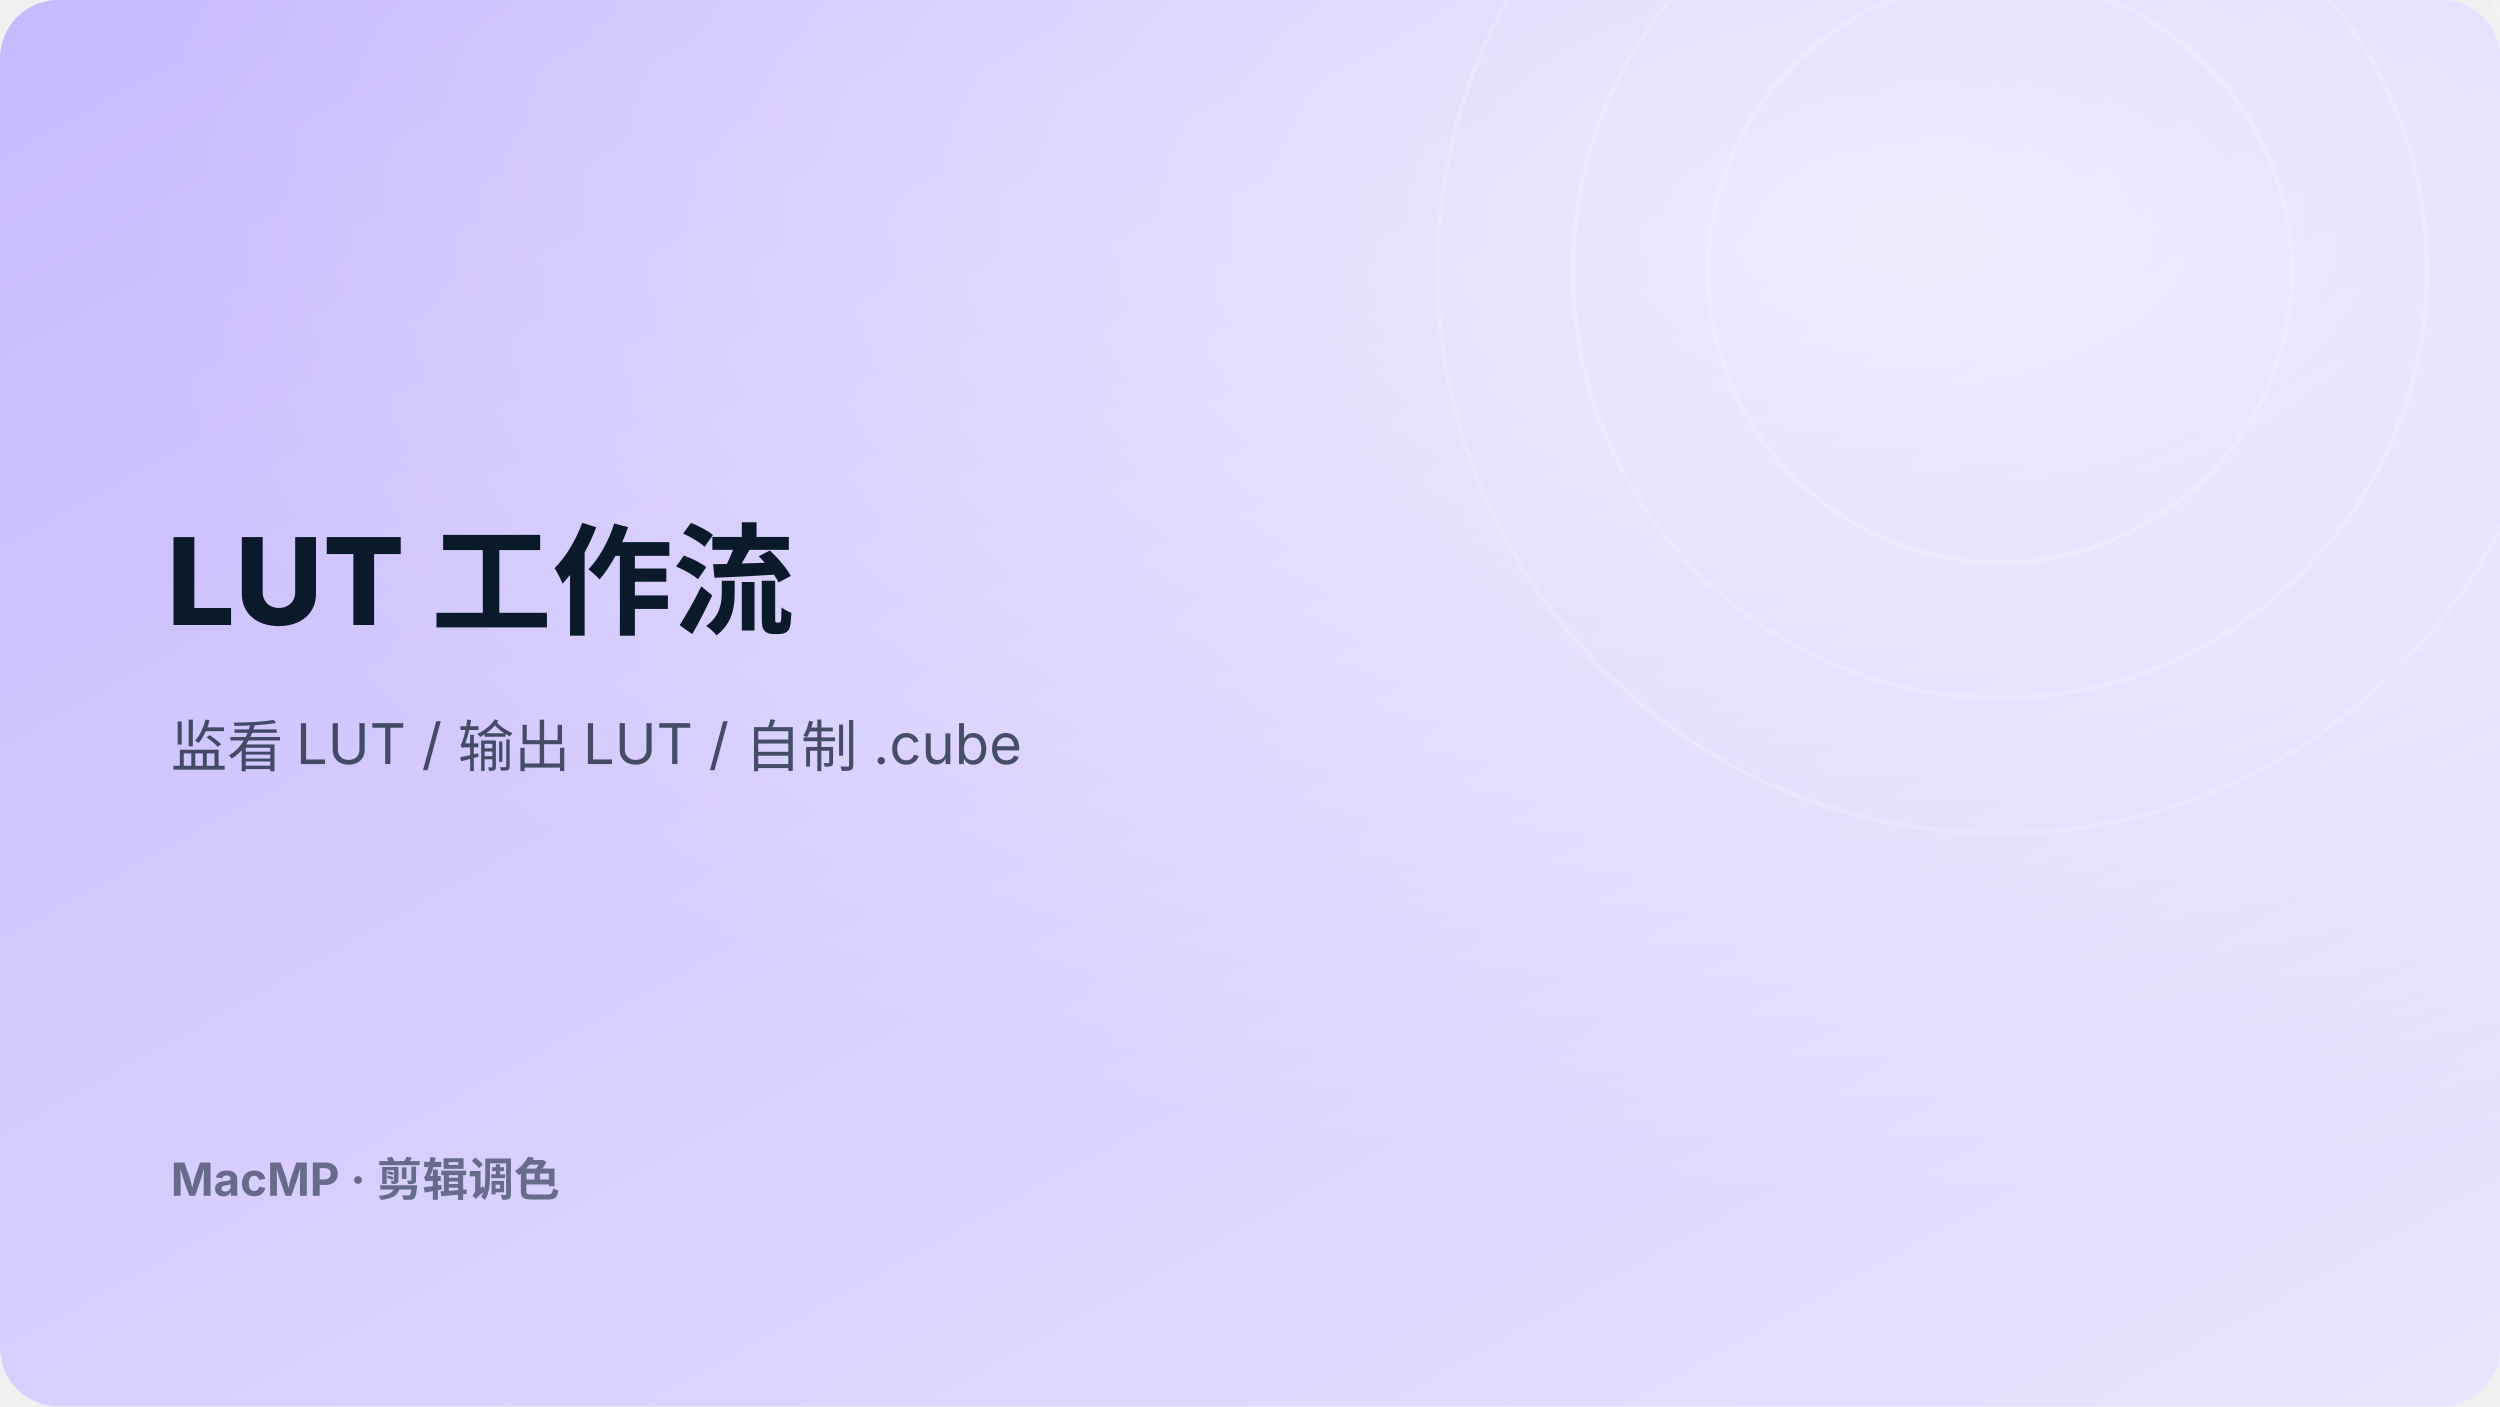
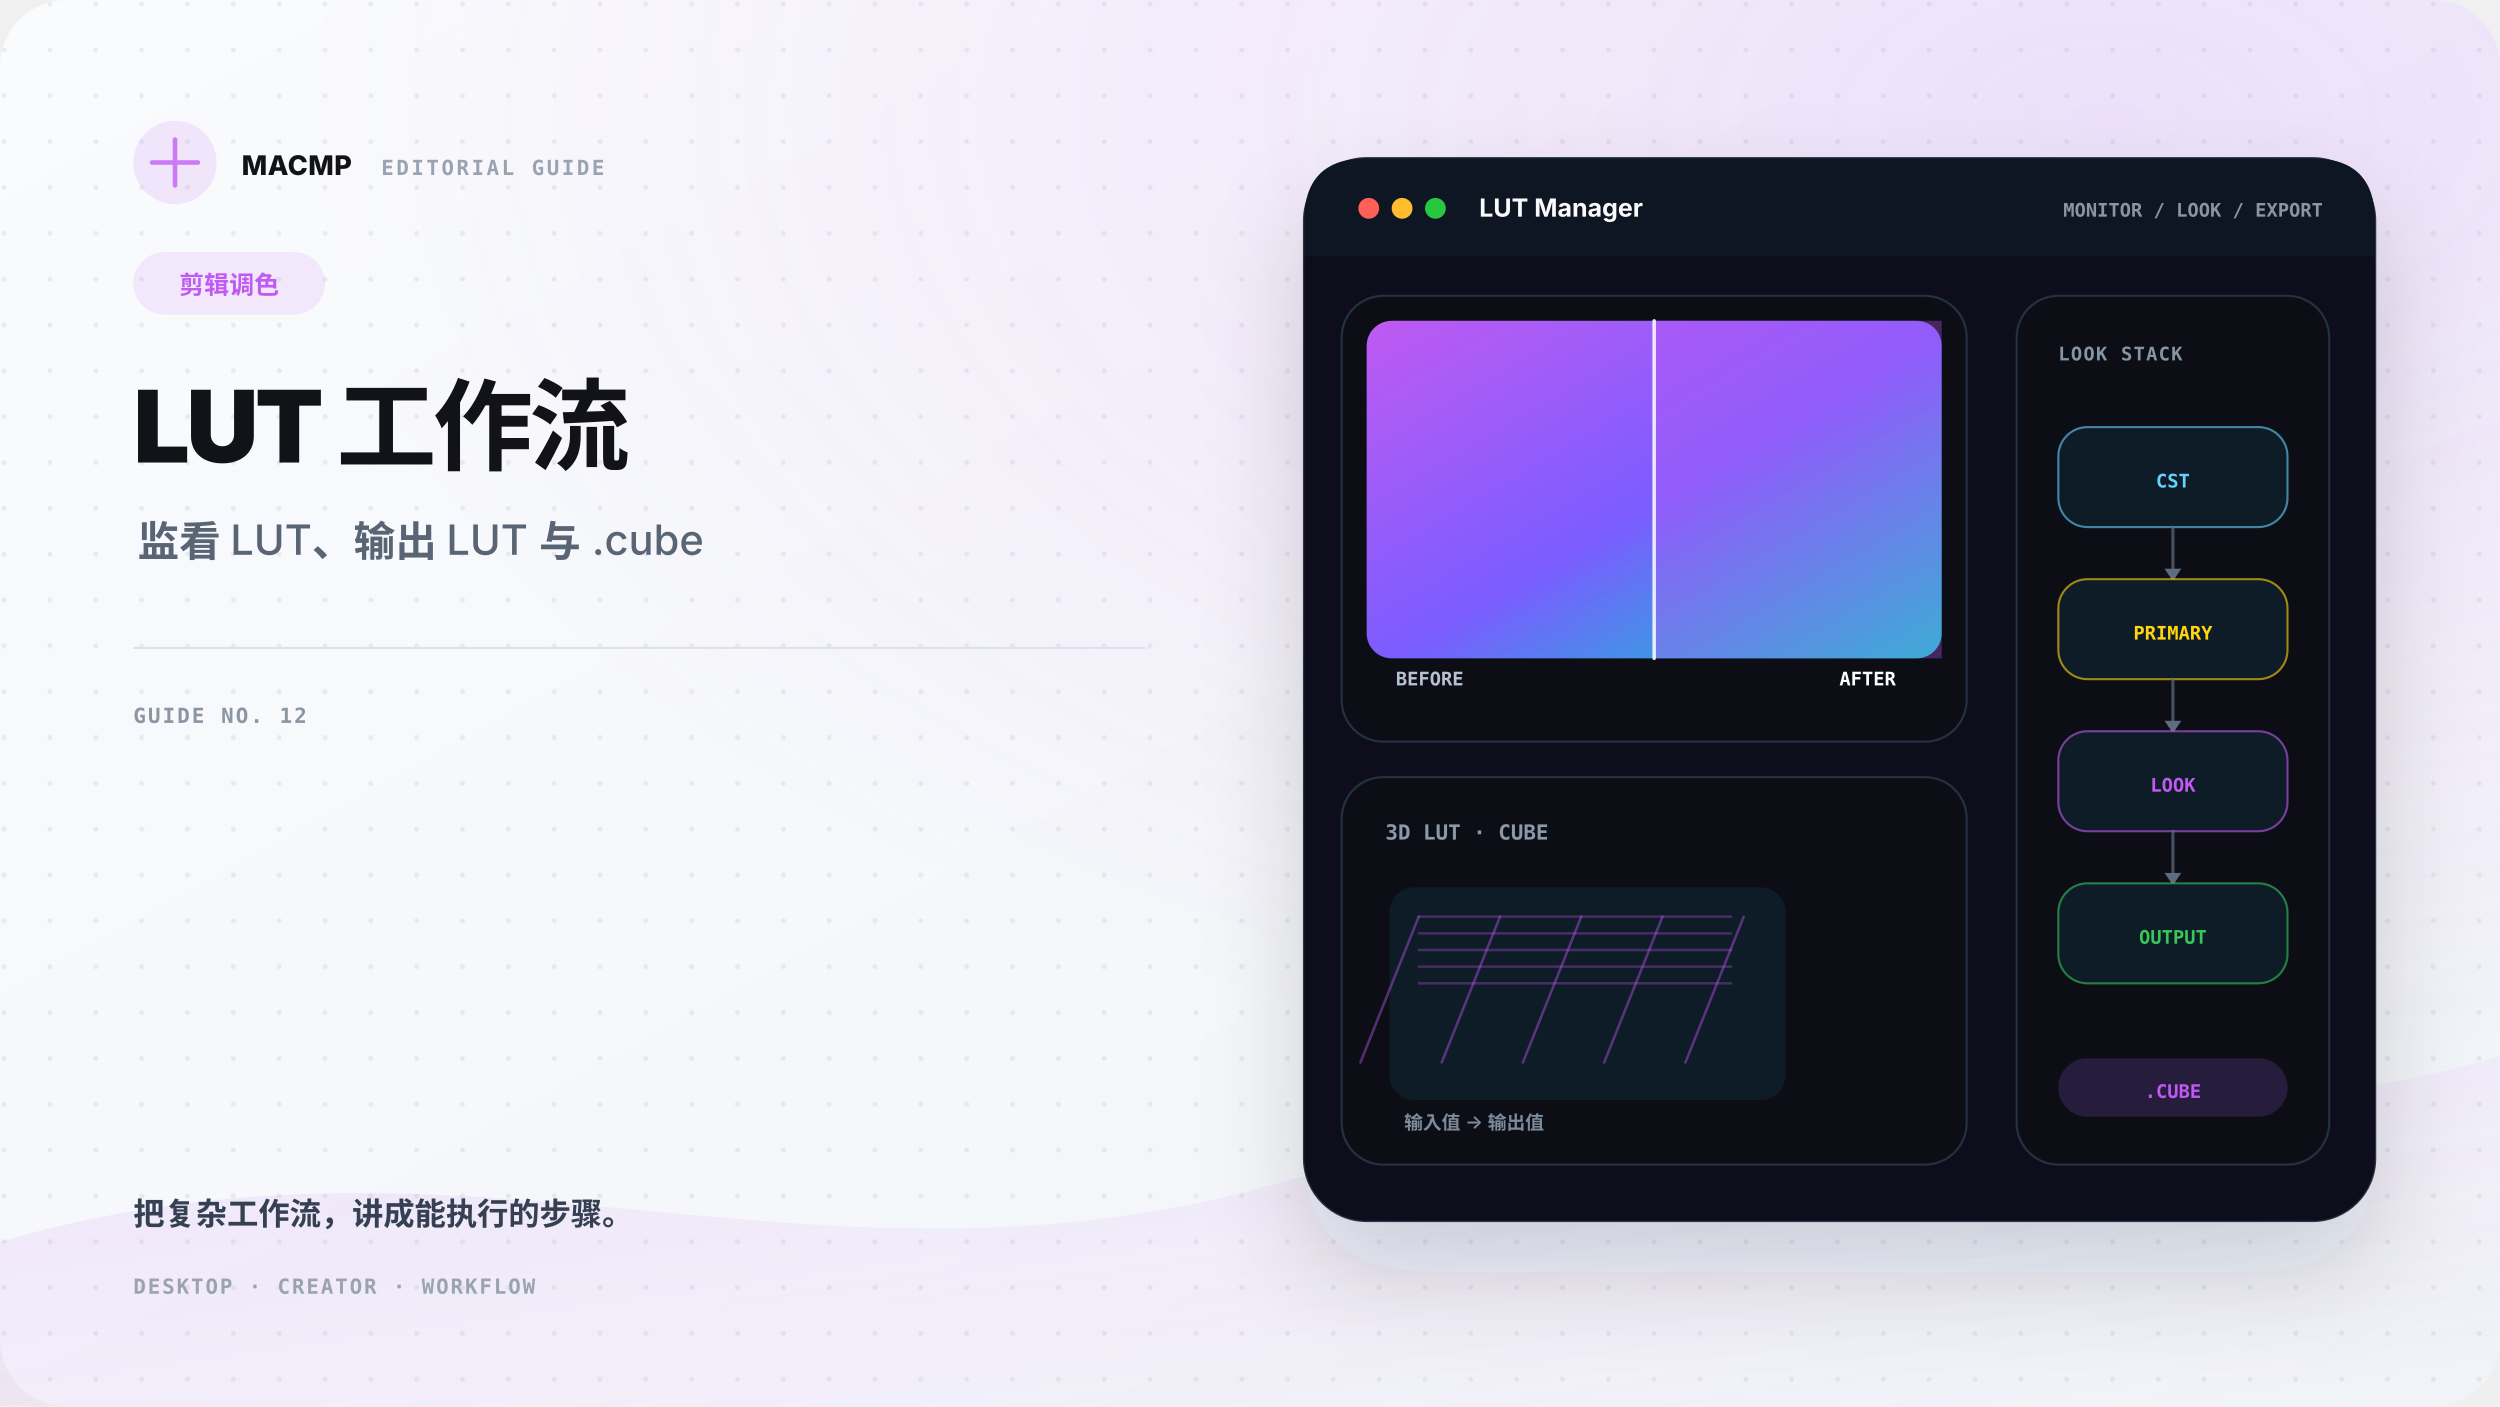
- <svg xmlns="http://www.w3.org/2000/svg" viewBox="0 0 1200 675" role="img" aria-labelledby="t">
+ <svg xmlns="http://www.w3.org/2000/svg" viewBox="0 0 1200 675" role="img" aria-labelledby="title">
  <defs>
-     <linearGradient id="bg" x1="0" y1="0" x2="1" y2="1">
-       <stop offset="0" stop-color="#c7b9ff" />
-       <stop offset="1" stop-color="#e9e4ff" />
+     <linearGradient id="page" x1="0" y1="0" x2="1" y2="1">
+       <stop stop-color="#FAFBFD" />
+       <stop offset="1" stop-color="#F1F4F8" />
    </linearGradient>
-     <radialGradient id="glow" cx="76%" cy="16%" r="70%">
-       <stop offset="0" stop-color="#ffffff" stop-opacity=".62" />
-       <stop offset="1" stop-color="#ffffff" stop-opacity="0" />
+     <radialGradient id="halo" cx="84%" cy="8%" r="72%">
+       <stop stop-color="#BF5AF2" stop-opacity=".15" />
+       <stop offset="1" stop-color="#BF5AF2" stop-opacity="0" />
    </radialGradient>
+     <linearGradient id="accentWash" x1="0" y1="0" x2="1" y2="1">
+       <stop stop-color="#BF5AF2" stop-opacity=".13" />
+       <stop offset="1" stop-color="#BF5AF2" stop-opacity="0" />
+     </linearGradient>
+     <linearGradient id="mediaGradient" x1="0" y1="0" x2="1" y2="1">
+       <stop stop-color="#BF5AF2" />
+       <stop offset=".52" stop-color="#7B5CFF" />
+       <stop offset="1" stop-color="#00D2C8" />
+     </linearGradient>
+     <filter id="shadow" x="-25%" y="-20%" width="160%" height="170%">
+       <feDropShadow dx="0" dy="24" stdDeviation="24" flood-color="#182033" flood-opacity=".16" />
+     </filter>
+     <pattern id="dots" width="22" height="22" patternUnits="userSpaceOnUse">
+       <circle cx="2" cy="2" r="1.2" fill="#172033" fill-opacity=".07" />
+     </pattern>
+     <clipPath id="windowClip">
+       <rect x="626" y="76" width="514" height="510" rx="30" />
+     </clipPath>
  </defs>
-   <rect width="1200" height="675" rx="28" fill="url(#bg)" />
-   <rect width="1200" height="675" rx="28" fill="url(#glow)" />
-   <g opacity=".18" fill="none" stroke="#fff" stroke-width="2">
-     <circle cx="960" cy="130" r="140" />
-     <circle cx="960" cy="130" r="205" />
-     <circle cx="960" cy="130" r="270" />
+   <rect width="1200" height="675" rx="32" fill="url(#page)" />
+   <rect width="1200" height="675" rx="32" fill="url(#dots)" />
+   <rect width="1200" height="675" rx="32" fill="url(#halo)" />
+   <path d="M0 596 C228 530 393 632 617 567 C823 507 1017 561 1200 507 V675 H0Z" fill="url(#accentWash)" />
+   <g transform="translate(64 58)">
+     <g>
+       <circle cx="20" cy="20" r="20" fill="#BF5AF2" fill-opacity=".13" />
+       <path d="M20 9 L20 31 M9 20 L31 20" stroke="#BF5AF2" stroke-width="2.2" stroke-linecap="round" opacity=".75" />
+     </g>
+     <text x="52" y="26" font-family="-apple-system,BlinkMacSystemFont,'PingFang SC','Hiragino Sans GB','Helvetica Neue',sans-serif" font-size="13" font-weight="800" fill="#111318" letter-spacing=".2">MACMP</text>
+     <text x="119" y="26" font-family="'SFMono-Regular',Menlo,Monaco,monospace" font-size="10" font-weight="700" fill="#9AA3B1" letter-spacing="1.2">EDITORIAL GUIDE</text>
+     <rect x="0" y="63" width="92" height="30" rx="15" fill="#BF5AF2" fill-opacity=".12" />
+     <text x="46" y="83" font-family="-apple-system,BlinkMacSystemFont,'PingFang SC','Hiragino Sans GB','Helvetica Neue',sans-serif" font-size="12" font-weight="750" fill="#BF5AF2" text-anchor="middle">剪辑调色</text>
+     <text x="0" y="164" font-family="-apple-system,BlinkMacSystemFont,'PingFang SC','Hiragino Sans GB','Helvetica Neue',sans-serif" font-size="48" font-weight="850" fill="#111318" letter-spacing="-1.7">LUT 工作流</text>
+     <text x="2" y="209" font-family="-apple-system,BlinkMacSystemFont,'PingFang SC','Hiragino Sans GB','Helvetica Neue',sans-serif" font-size="20" font-weight="550" fill="#596474">监看 LUT、输出 LUT 与 .cube</text>
+     <line x1="0" y1="253" x2="486" y2="253" stroke="#DDE2EA" stroke-width="1" />
+     <text x="0" y="289" font-family="'SFMono-Regular',Menlo,Monaco,monospace" font-size="10" font-weight="750" fill="#8C95A3" letter-spacing="1">GUIDE NO. 12</text>
+     <text x="0" y="530" font-family="-apple-system,BlinkMacSystemFont,'PingFang SC','Hiragino Sans GB','Helvetica Neue',sans-serif" font-size="15" font-weight="650" fill="#354052">把复杂工作流，讲成能执行的步骤。</text>
+     <text x="0" y="563" font-family="'SFMono-Regular',Menlo,Monaco,monospace" font-size="10" font-weight="700" fill="#9AA3B1" letter-spacing=".9">DESKTOP · CREATOR · WORKFLOW</text>
  </g>
-   <text x="80" y="300" font-family="-apple-system,BlinkMacSystemFont,PingFang SC,Helvetica Neue,sans-serif" font-size="58" font-weight="800" fill="#0b1a2b">LUT 工作流</text>
-   <text x="82" y="368" font-family="-apple-system,BlinkMacSystemFont,PingFang SC,Helvetica Neue,sans-serif" font-size="27" fill="#0b1a2b" opacity=".72">监看 LUT / 输出 LUT / 自制 .cube</text>
-   <text x="82" y="574" font-family="-apple-system,BlinkMacSystemFont,PingFang SC,Helvetica Neue,sans-serif" font-size="22" font-weight="700" fill="#0b1a2b" opacity=".55">MacMP · 剪辑调色</text>
+   <g filter="url(#shadow)">
+     <rect x="626" y="76" width="514" height="510" rx="30" fill="#0B0F16" stroke="#2A3444" stroke-width="1.2" />
+     <path d="M626 106 Q626 76 656 76 H1110 Q1140 76 1140 106 V123 H626 Z" fill="#111722" />
+     <circle cx="657" cy="100" r="5" fill="#FF5F57" fill-opacity="1" stroke="none" stroke-opacity="1" stroke-width="1" />
+     <circle cx="673" cy="100" r="5" fill="#FEBC2E" fill-opacity="1" stroke="none" stroke-opacity="1" stroke-width="1" />
+     <circle cx="689" cy="100" r="5" fill="#28C840" fill-opacity="1" stroke="none" stroke-opacity="1" stroke-width="1" />
+     <text x="710" y="104" font-family="-apple-system,BlinkMacSystemFont,'PingFang SC','Hiragino Sans GB','Helvetica Neue',sans-serif" font-size="12" font-weight="700" fill="#F8FAFC">LUT Manager</text>
+     <text x="1115" y="104" font-family="'SFMono-Regular',Menlo,Monaco,monospace" font-size="9" font-weight="700" fill="#8994A5" text-anchor="end">MONITOR  /  LOOK  /  EXPORT</text>
+     <g clip-path="url(#windowClip)">
+       <rect x="626" y="123" width="514" height="463" fill="#0B0F16" />
+       <rect x="626" y="123" width="514" height="463" fill="#BF5AF2" fill-opacity=".025" />
+       <rect x="644" y="142" width="300" height="214" rx="20" fill="#0C1118" fill-opacity="1" stroke="#253043" stroke-opacity="1" stroke-width="1" />
+       <rect x="656" y="154" width="276" height="162" rx="12" fill="url(#mediaGradient)" fill-opacity="1" stroke="none" stroke-opacity="1" stroke-width="1" />
+       <rect x="794" y="154" width="138" height="162" rx="0" fill="#BF5AF2" fill-opacity="0.32" stroke="none" stroke-opacity="1" stroke-width="1" />
+       <line x1="794" y1="154" x2="794" y2="316" stroke="#FFFFFF" stroke-width="1.7" stroke-opacity="0.85" stroke-linecap="round" />
+       <text x="670" y="329" font-family="'SFMono-Regular',Menlo,Monaco,monospace" font-size="9" font-weight="750" fill="#B7C2D0" fill-opacity="1" text-anchor="start">BEFORE</text>
+       <text x="910" y="329" font-family="'SFMono-Regular',Menlo,Monaco,monospace" font-size="9" font-weight="750" fill="#FFFFFF" fill-opacity="1" text-anchor="end">AFTER</text>
+       <rect x="644" y="373" width="300" height="186" rx="20" fill="#0C1118" fill-opacity="1" stroke="#253043" stroke-opacity="1" stroke-width="1" />
+       <text x="665" y="403" font-family="'SFMono-Regular',Menlo,Monaco,monospace" font-size="10" font-weight="750" fill="#8C99AA" fill-opacity="1" text-anchor="start">3D LUT · CUBE</text>
+       <rect x="667" y="426" width="190" height="102" rx="12" fill="#111B28" fill-opacity="1" stroke="none" stroke-opacity="1" stroke-width="1" />
+       <line x1="681" y1="440" x2="653" y2="510" stroke="#BF5AF2" stroke-width="1.2" stroke-opacity="0.42" stroke-linecap="round" />
+       <line x1="681" y1="440" x2="831" y2="440" stroke="#BF5AF2" stroke-width="1.2" stroke-opacity="0.3" stroke-linecap="round" />
+       <line x1="720" y1="440" x2="692" y2="510" stroke="#BF5AF2" stroke-width="1.2" stroke-opacity="0.42" stroke-linecap="round" />
+       <line x1="681" y1="448" x2="831" y2="448" stroke="#BF5AF2" stroke-width="1.2" stroke-opacity="0.3" stroke-linecap="round" />
+       <line x1="759" y1="440" x2="731" y2="510" stroke="#BF5AF2" stroke-width="1.2" stroke-opacity="0.42" stroke-linecap="round" />
+       <line x1="681" y1="456" x2="831" y2="456" stroke="#BF5AF2" stroke-width="1.2" stroke-opacity="0.3" stroke-linecap="round" />
+       <line x1="798" y1="440" x2="770" y2="510" stroke="#BF5AF2" stroke-width="1.2" stroke-opacity="0.42" stroke-linecap="round" />
+       <line x1="681" y1="464" x2="831" y2="464" stroke="#BF5AF2" stroke-width="1.2" stroke-opacity="0.3" stroke-linecap="round" />
+       <line x1="837" y1="440" x2="809" y2="510" stroke="#BF5AF2" stroke-width="1.2" stroke-opacity="0.42" stroke-linecap="round" />
+       <line x1="681" y1="472" x2="831" y2="472" stroke="#BF5AF2" stroke-width="1.2" stroke-opacity="0.3" stroke-linecap="round" />
+       <text x="674" y="542" font-family="-apple-system,BlinkMacSystemFont,'PingFang SC','Hiragino Sans GB','Helvetica Neue',sans-serif" font-size="9" font-weight="600" fill="#7D8A9C" fill-opacity="1" text-anchor="start">输入值 → 输出值</text>
+       <rect x="968" y="142" width="150" height="417" rx="20" fill="#0C1118" fill-opacity="1" stroke="#253043" stroke-opacity="1" stroke-width="1" />
+       <text x="988" y="173" font-family="'SFMono-Regular',Menlo,Monaco,monospace" font-size="9" font-weight="800" fill="#8794A6" fill-opacity="1" text-anchor="start" letter-spacing="0.6">LOOK STACK</text>
+       <rect x="988" y="205" width="110" height="48" rx="14" fill="#111B28" fill-opacity="1" stroke="#64D2FF" stroke-opacity="0.6" stroke-width="1" />
+       <text x="1043" y="234" font-family="'SFMono-Regular',Menlo,Monaco,monospace" font-size="9" font-weight="800" fill="#64D2FF" fill-opacity="1" text-anchor="middle">CST</text>
+       <line x1="1043" y1="253" x2="1043" y2="278" stroke="#5D6C80" stroke-width="1.5" stroke-opacity="0.7" stroke-linecap="round" />
+       <path d="M1039 273 l4 6 4-6z" fill="#5D6C80" />
+       <rect x="988" y="278" width="110" height="48" rx="14" fill="#111B28" fill-opacity="1" stroke="#FFD60A" stroke-opacity="0.6" stroke-width="1" />
+       <text x="1043" y="307" font-family="'SFMono-Regular',Menlo,Monaco,monospace" font-size="9" font-weight="800" fill="#FFD60A" fill-opacity="1" text-anchor="middle">PRIMARY</text>
+       <line x1="1043" y1="326" x2="1043" y2="351" stroke="#5D6C80" stroke-width="1.5" stroke-opacity="0.7" stroke-linecap="round" />
+       <path d="M1039 346 l4 6 4-6z" fill="#5D6C80" />
+       <rect x="988" y="351" width="110" height="48" rx="14" fill="#111B28" fill-opacity="1" stroke="#BF5AF2" stroke-opacity="0.6" stroke-width="1" />
+       <text x="1043" y="380" font-family="'SFMono-Regular',Menlo,Monaco,monospace" font-size="9" font-weight="800" fill="#BF5AF2" fill-opacity="1" text-anchor="middle">LOOK</text>
+       <line x1="1043" y1="399" x2="1043" y2="424" stroke="#5D6C80" stroke-width="1.5" stroke-opacity="0.7" stroke-linecap="round" />
+       <path d="M1039 419 l4 6 4-6z" fill="#5D6C80" />
+       <rect x="988" y="424" width="110" height="48" rx="14" fill="#111B28" fill-opacity="1" stroke="#34C759" stroke-opacity="0.6" stroke-width="1" />
+       <text x="1043" y="453" font-family="'SFMono-Regular',Menlo,Monaco,monospace" font-size="9" font-weight="800" fill="#34C759" fill-opacity="1" text-anchor="middle">OUTPUT</text>
+       <rect x="988" y="508" width="110" height="28" rx="14" fill="#BF5AF2" fill-opacity="0.16" stroke="none" stroke-opacity="1" stroke-width="1" />
+       <text x="1043" y="527" font-family="'SFMono-Regular',Menlo,Monaco,monospace" font-size="9" font-weight="800" fill="#BF5AF2" fill-opacity="1" text-anchor="middle">.CUBE</text>
+     </g>
+   </g>
</svg>
